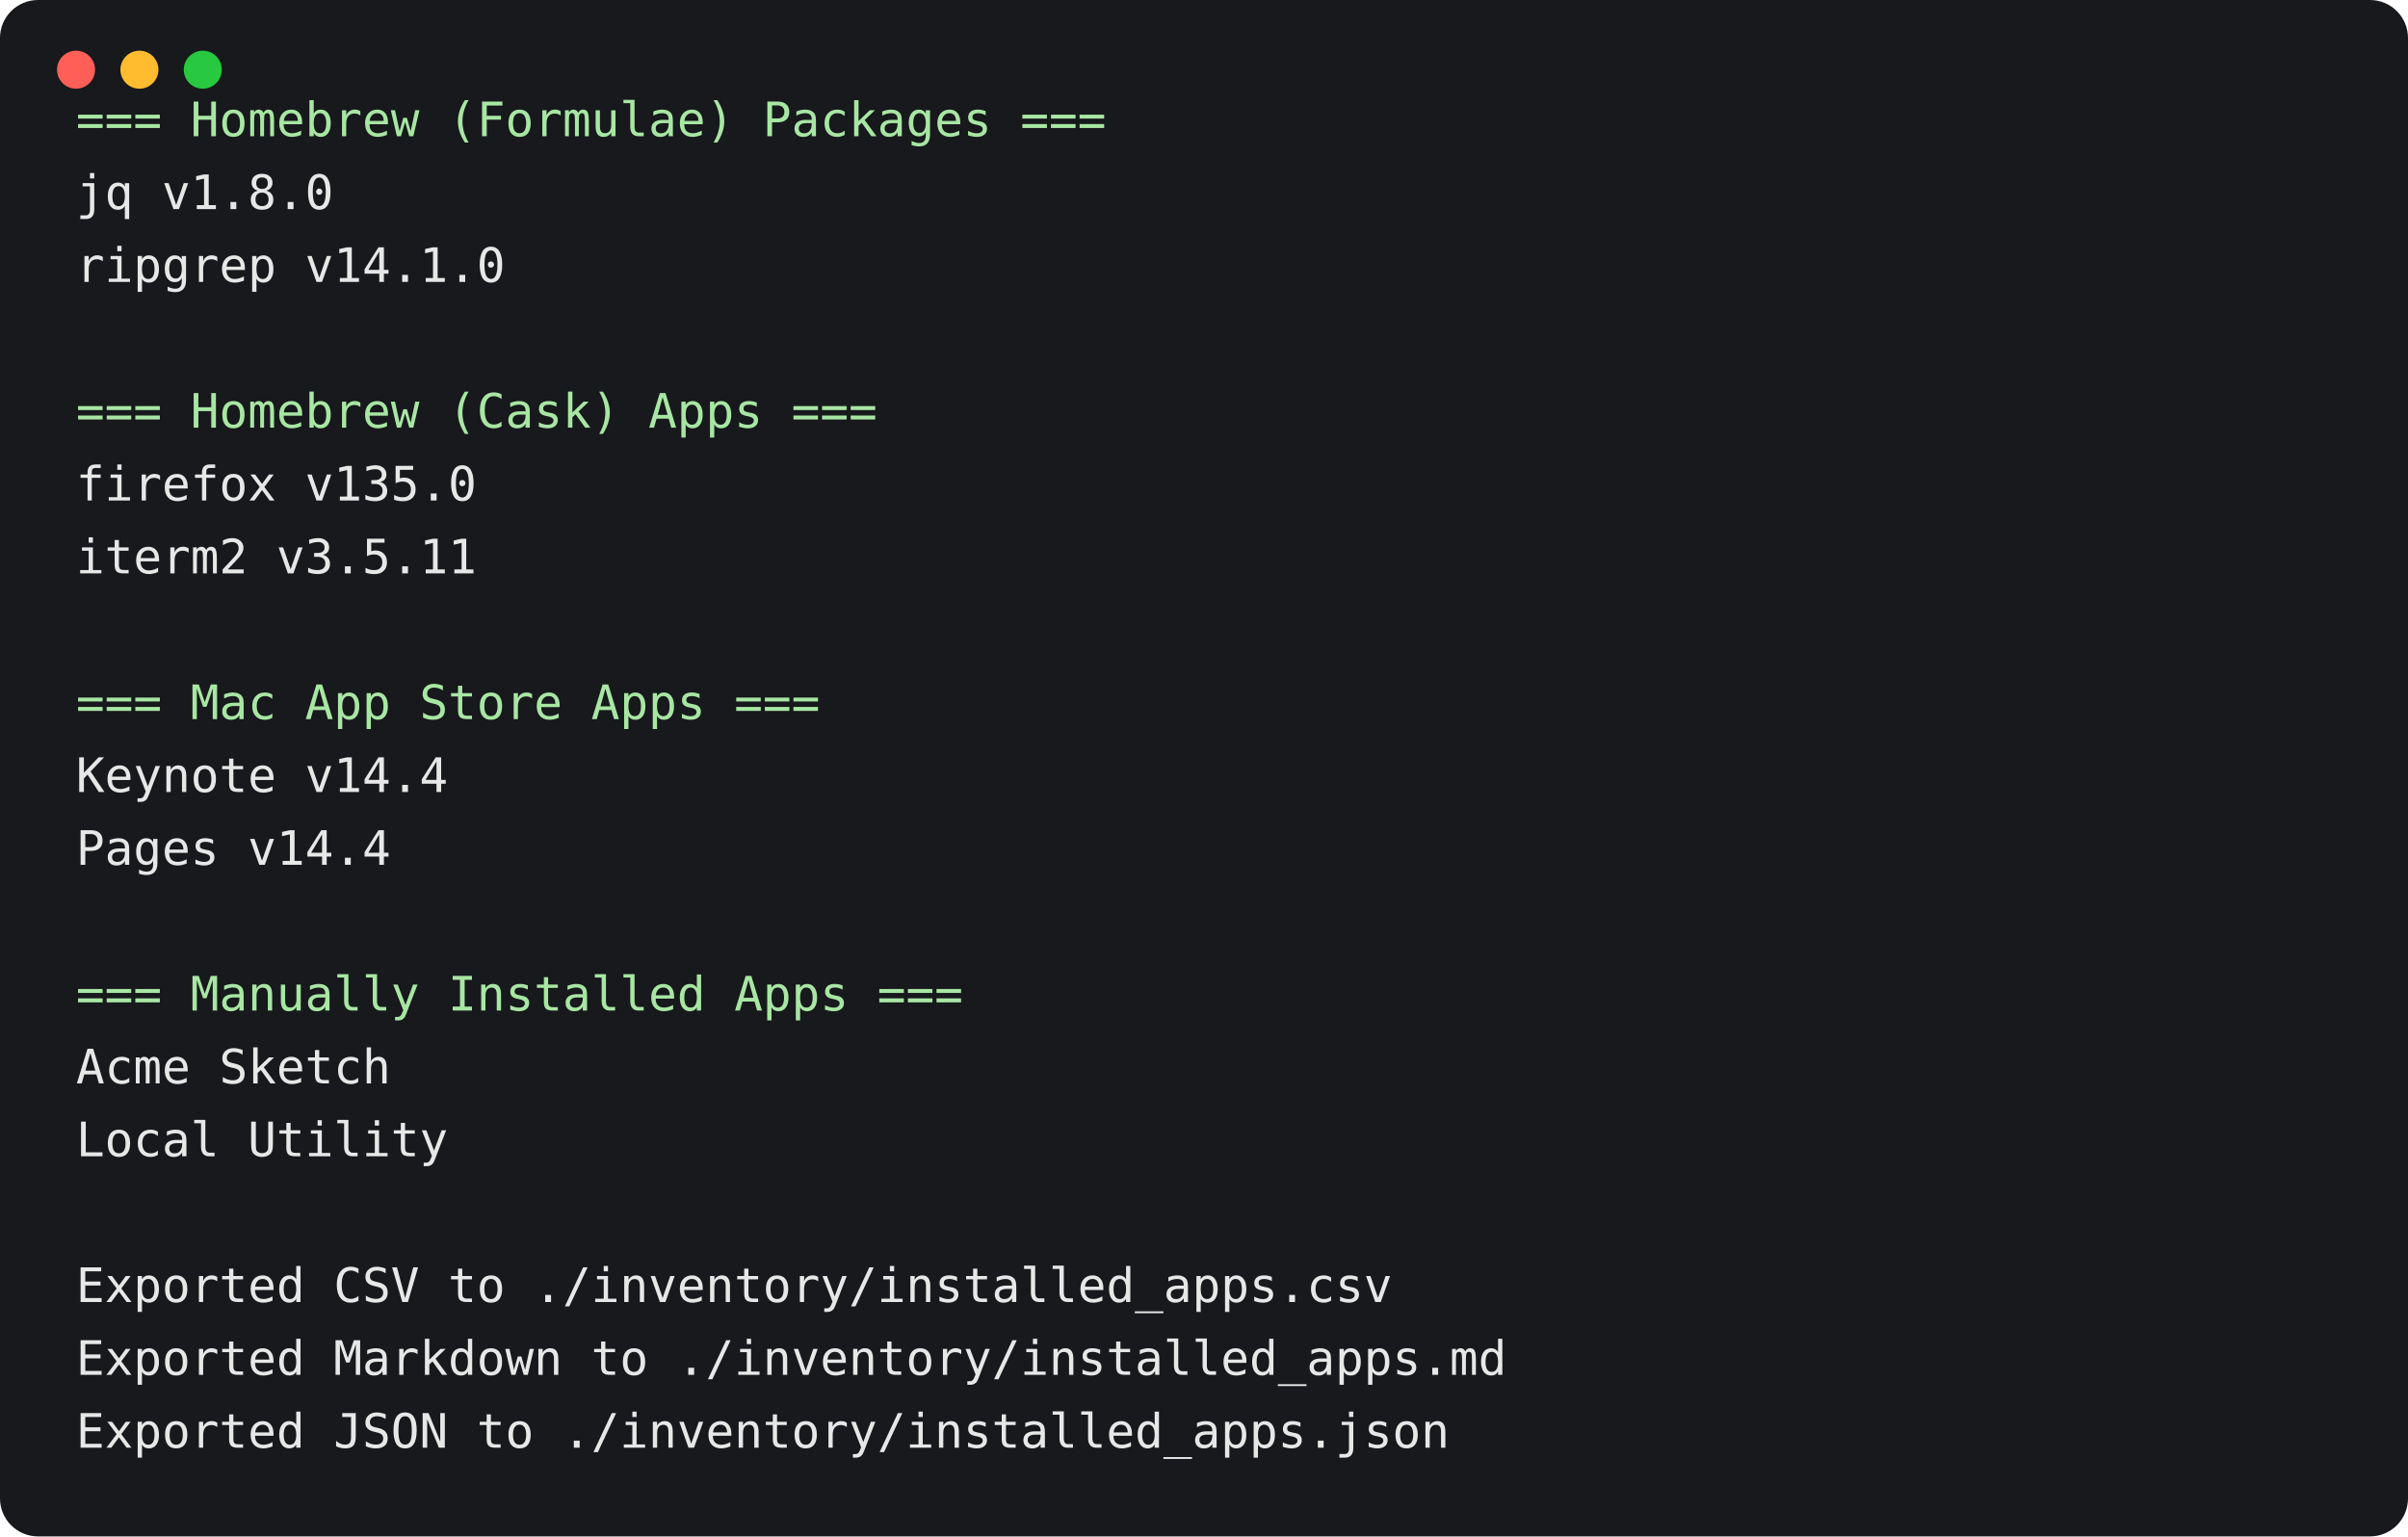
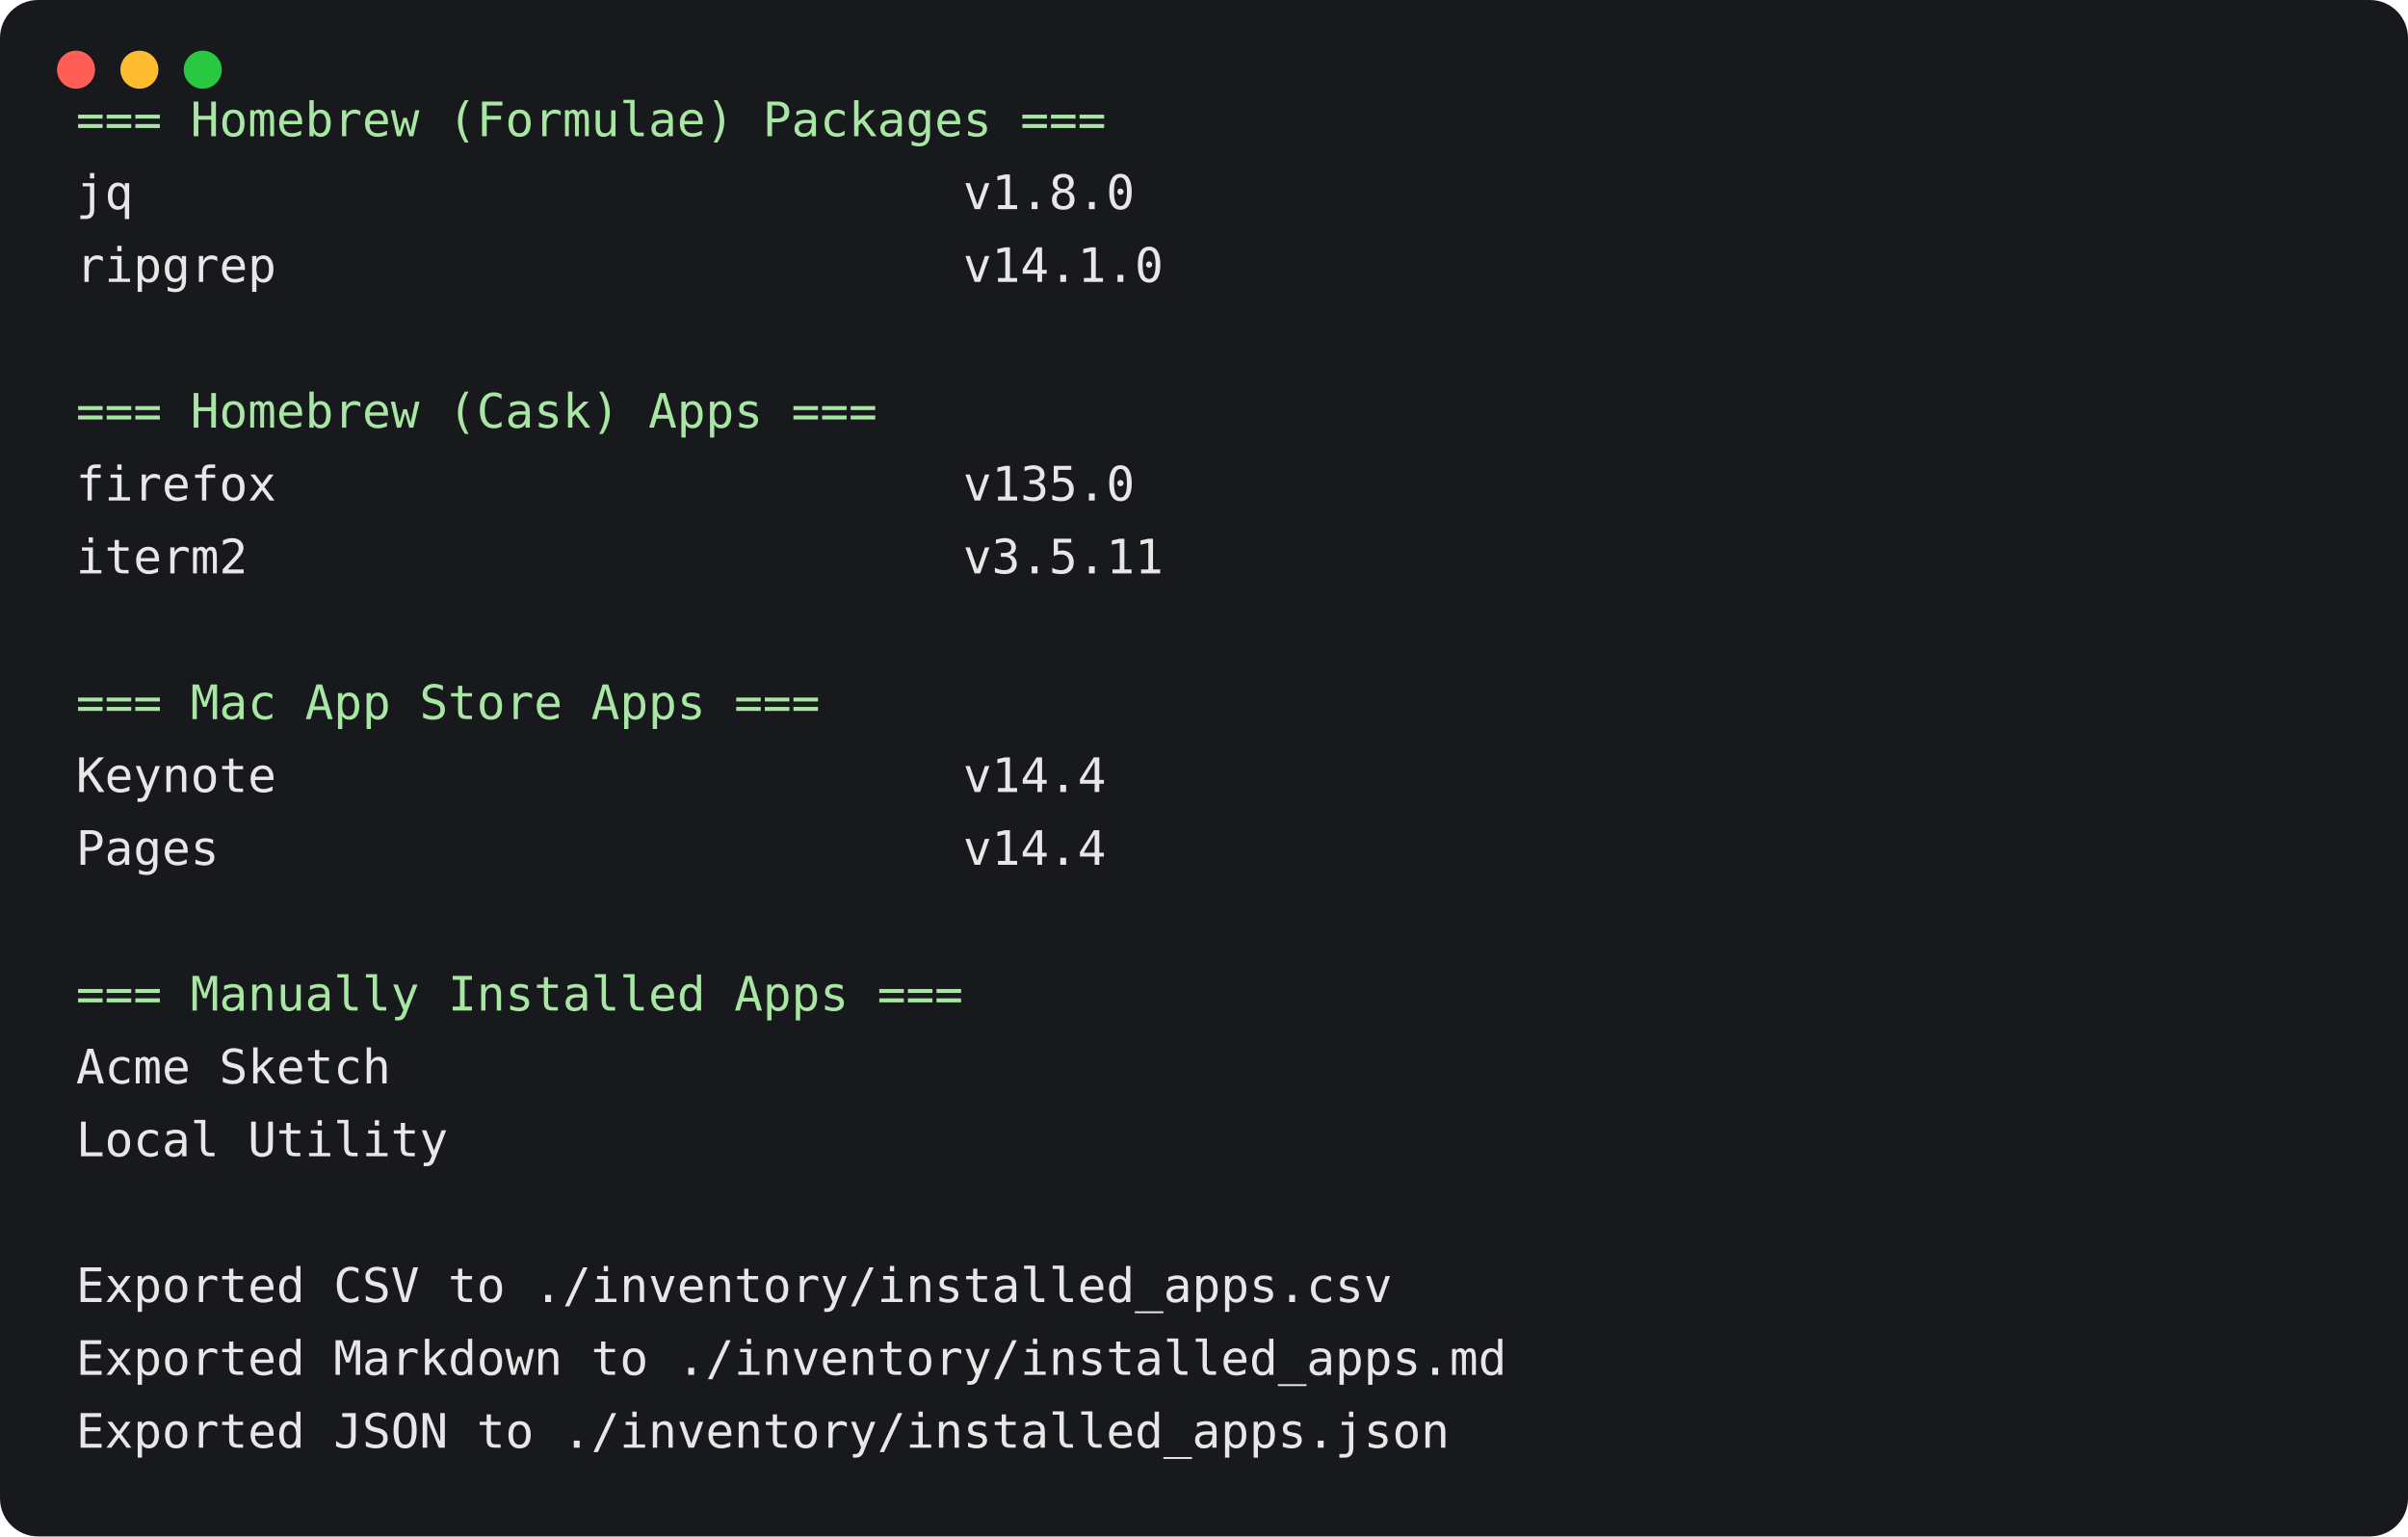
<svg xmlns="http://www.w3.org/2000/svg" width="760" height="485" viewBox="0 0 760 485" role="img" aria-labelledby="title desc">
  <rect width="100%" height="100%" rx="12" fill="#17191c" />
  <circle cx="24" cy="22" r="6" fill="#ff5f57" />
  <circle cx="44" cy="22" r="6" fill="#febc2e" />
  <circle cx="64" cy="22" r="6" fill="#28c840" />
-   <g font-family="SFMono-Regular, Consolas, monospace">
+   <g font-family="SFMono-Regular, Consolas, monospace" xml:space="preserve">
    <text x="24" y="43" fill="#a8e6a3" font-size="15">=== Homebrew (Formulae) Packages ===</text>
    <text x="24" y="66" fill="#e7e7e7" font-size="15">jq                             v1.8.0</text>
    <text x="24" y="89" fill="#e7e7e7" font-size="15">ripgrep                        v14.1.0</text>
    <text x="24" y="112" fill="#e7e7e7" font-size="15" />
    <text x="24" y="135" fill="#a8e6a3" font-size="15">=== Homebrew (Cask) Apps ===</text>
    <text x="24" y="158" fill="#e7e7e7" font-size="15">firefox                        v135.0</text>
    <text x="24" y="181" fill="#e7e7e7" font-size="15">iterm2                         v3.5.11</text>
    <text x="24" y="204" fill="#e7e7e7" font-size="15" />
    <text x="24" y="227" fill="#a8e6a3" font-size="15">=== Mac App Store Apps ===</text>
    <text x="24" y="250" fill="#e7e7e7" font-size="15">Keynote                        v14.4</text>
    <text x="24" y="273" fill="#e7e7e7" font-size="15">Pages                          v14.4</text>
    <text x="24" y="296" fill="#e7e7e7" font-size="15" />
    <text x="24" y="319" fill="#a8e6a3" font-size="15">=== Manually Installed Apps ===</text>
    <text x="24" y="342" fill="#e7e7e7" font-size="15">Acme Sketch</text>
    <text x="24" y="365" fill="#e7e7e7" font-size="15">Local Utility</text>
    <text x="24" y="388" fill="#e7e7e7" font-size="15" />
    <text x="24" y="411" fill="#e7e7e7" font-size="15">Exported CSV to ./inventory/installed_apps.csv</text>
    <text x="24" y="434" fill="#e7e7e7" font-size="15">Exported Markdown to ./inventory/installed_apps.md</text>
    <text x="24" y="457" fill="#e7e7e7" font-size="15">Exported JSON to ./inventory/installed_apps.json</text>
  </g>
</svg>
